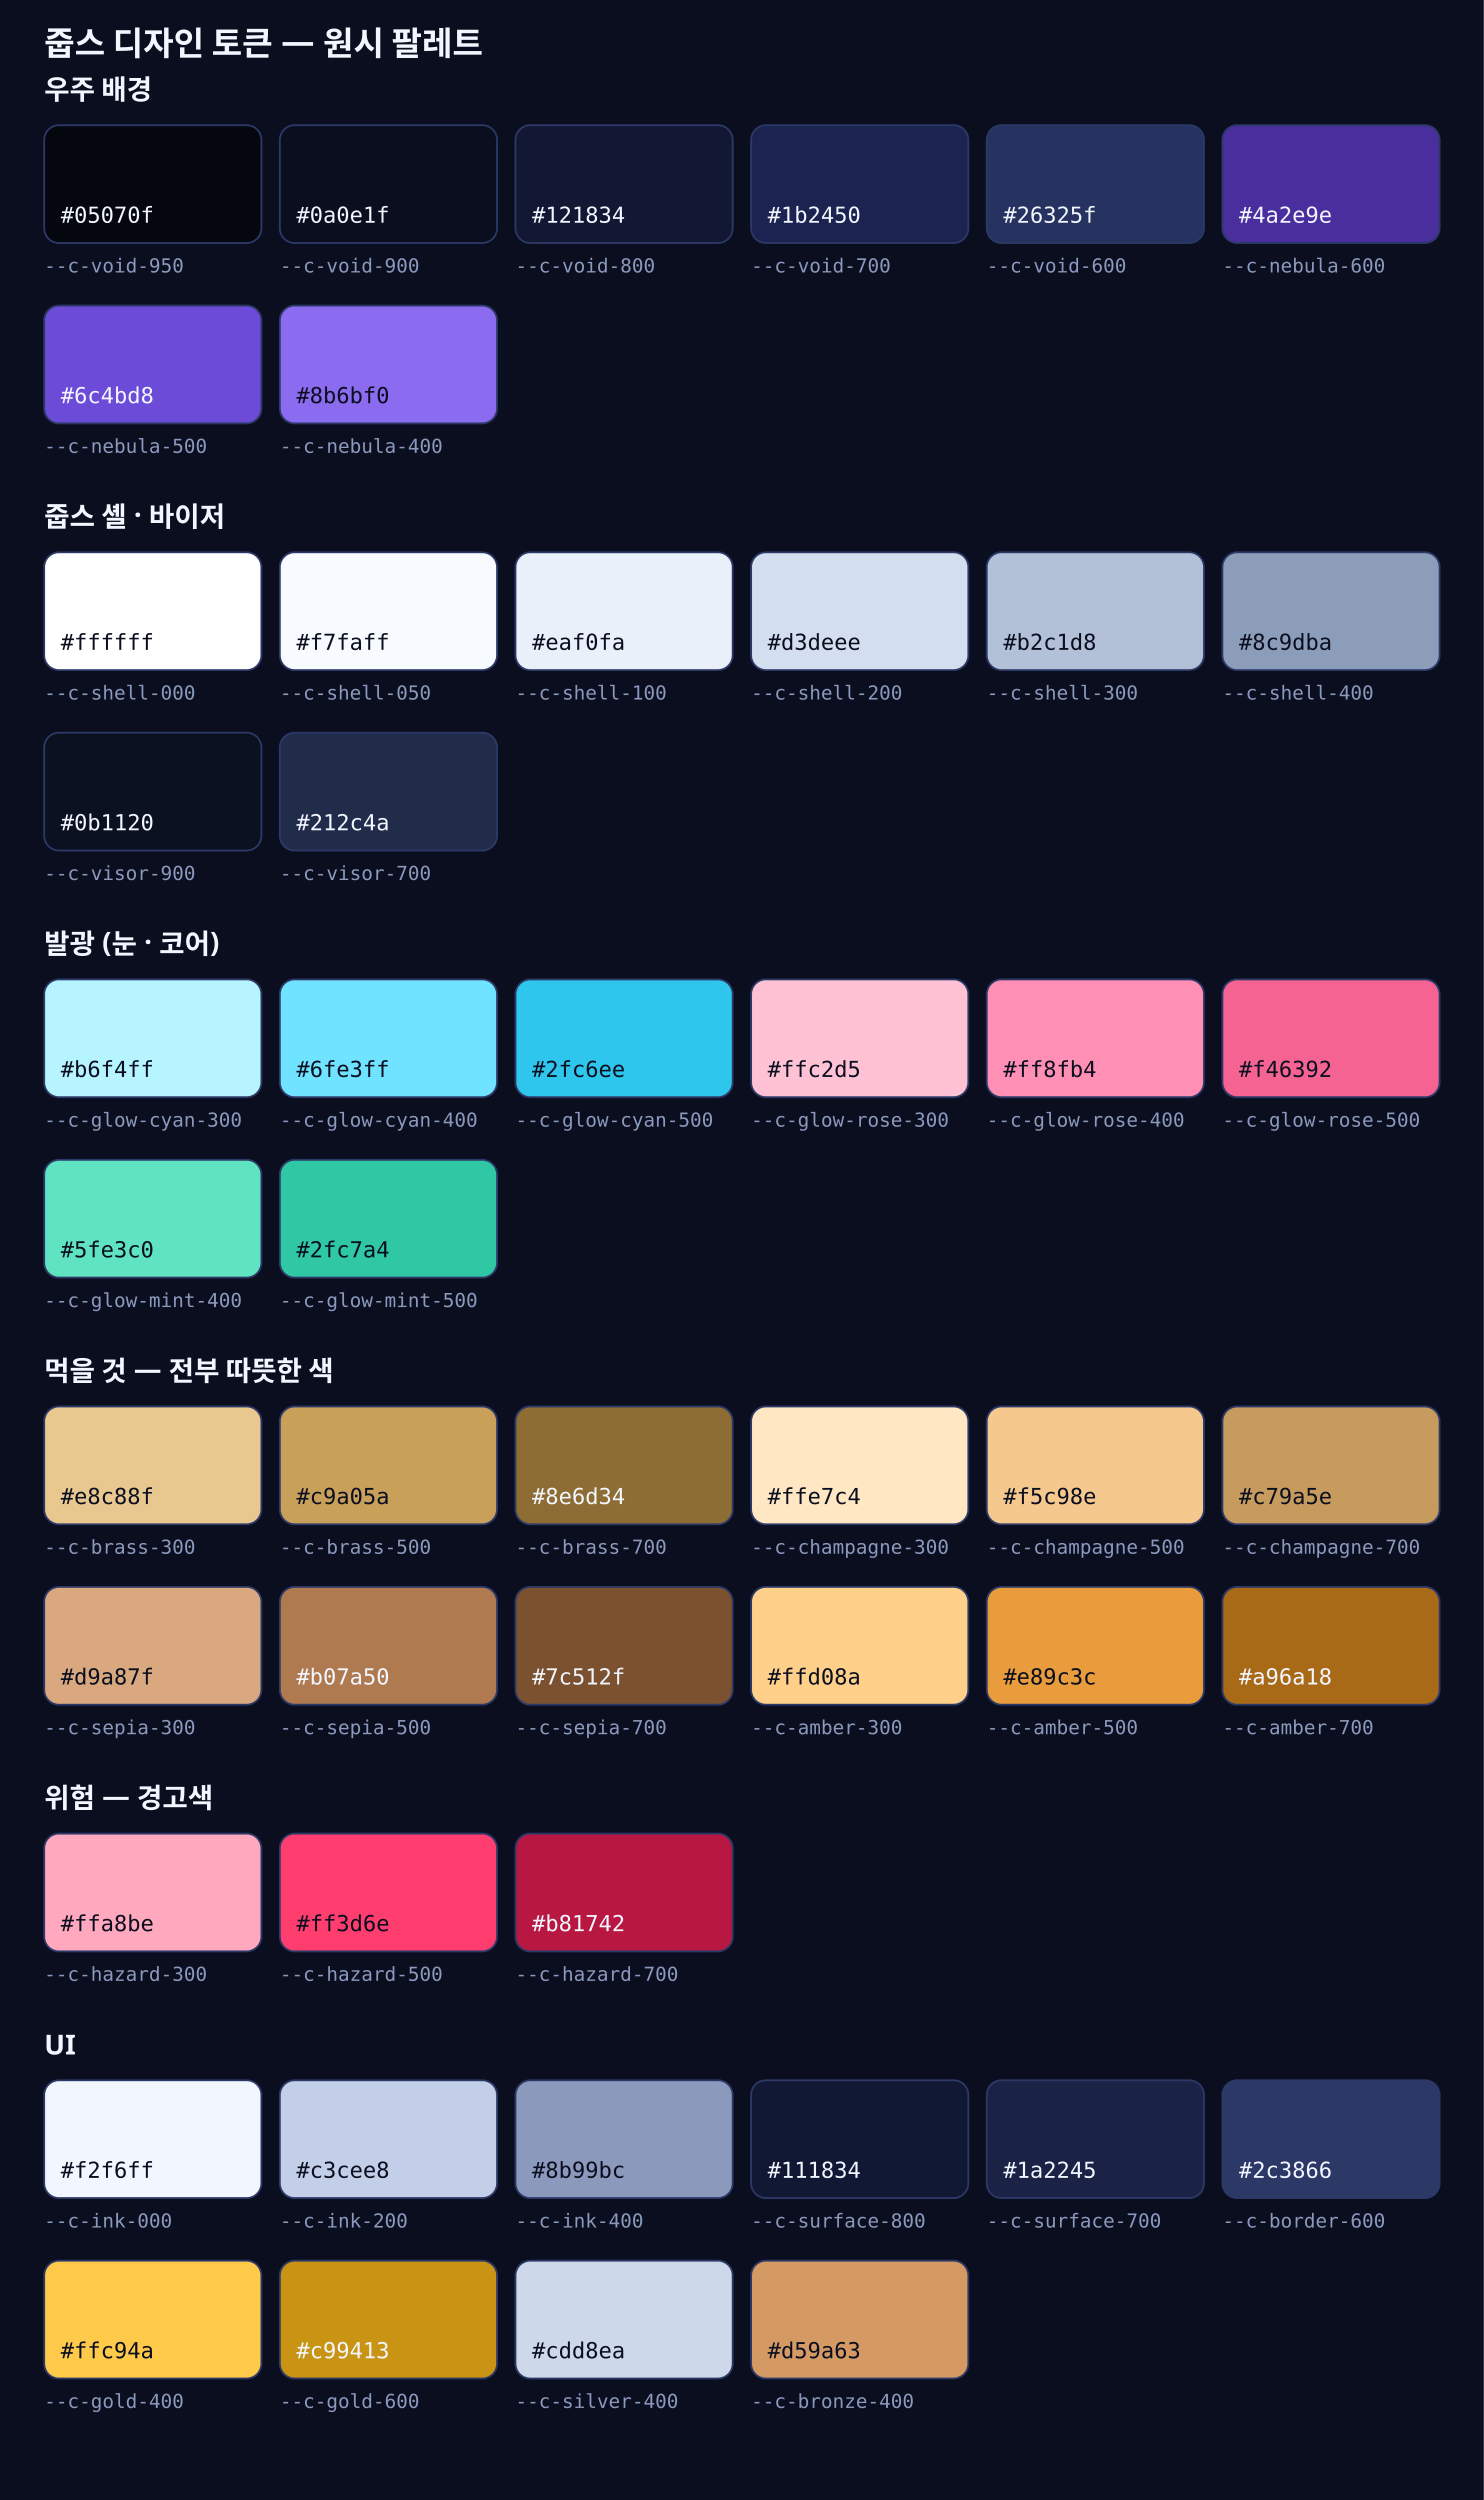
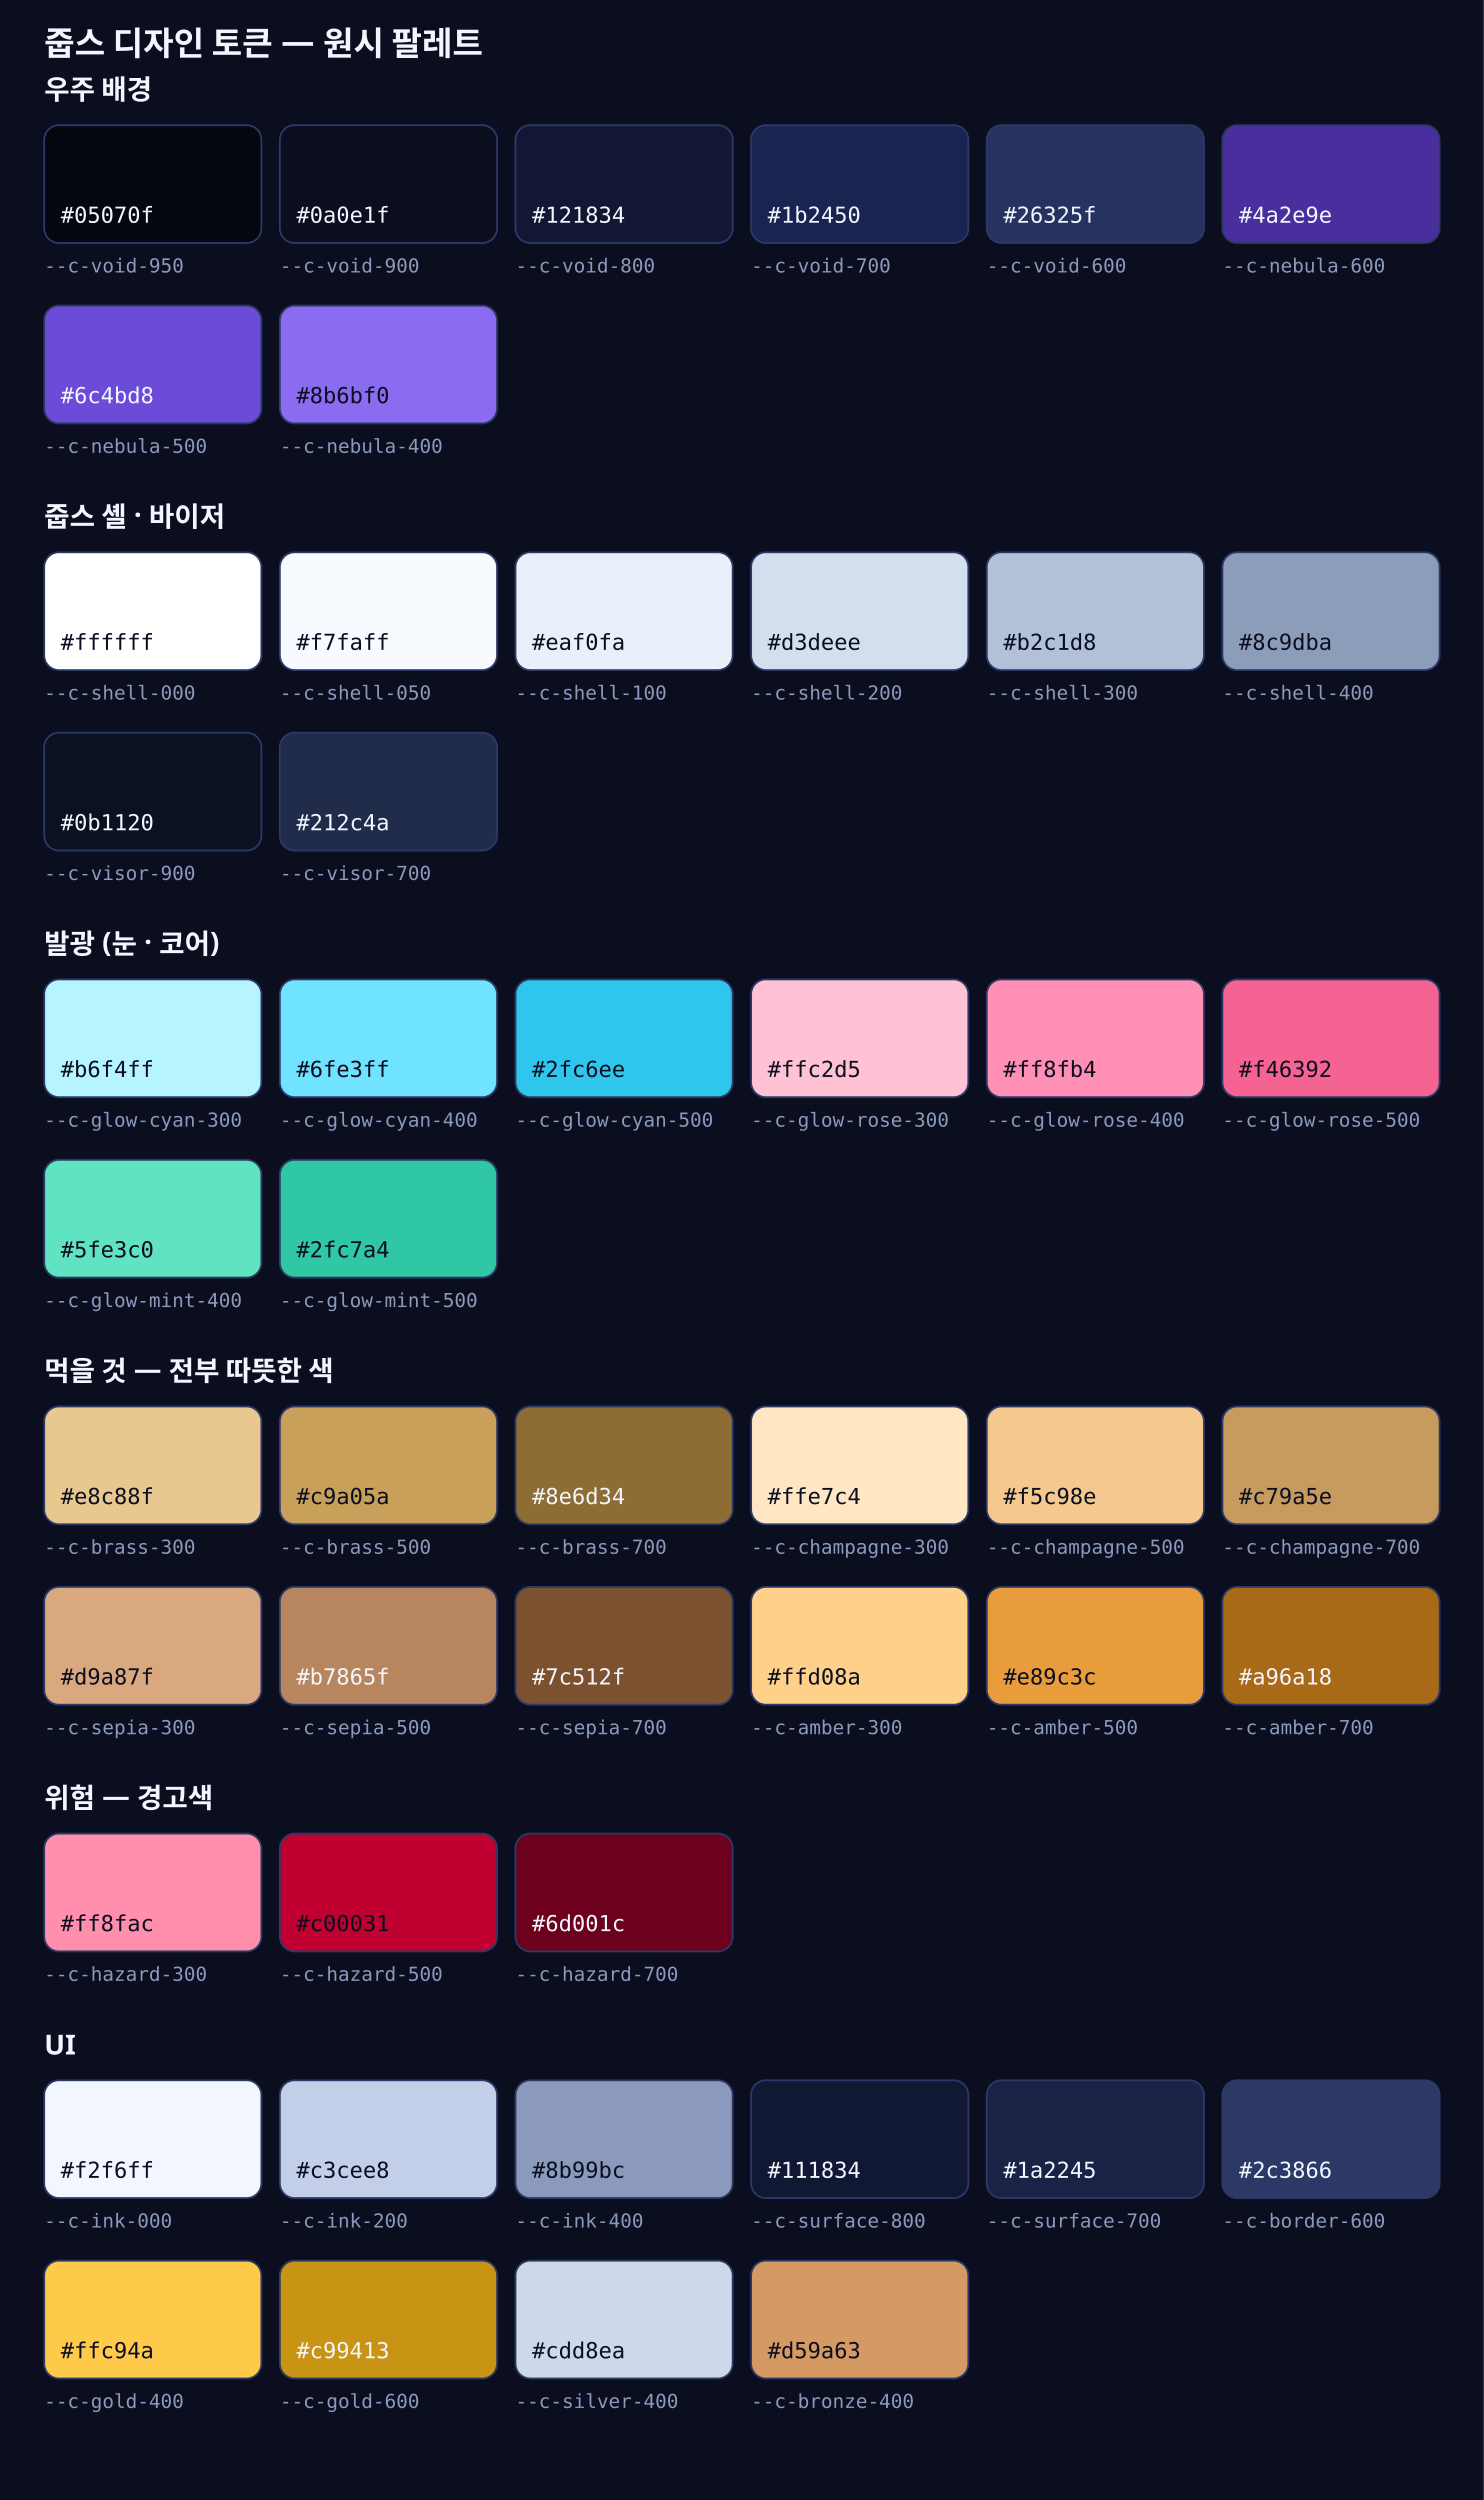
<svg xmlns="http://www.w3.org/2000/svg" viewBox="0 0 806 1358" role="img" aria-label="줍스 디자인 토큰 팔레트">
  <rect width="806" height="1358" fill="#0a0e1f" />
  <text x="24" y="30" font-family="sans-serif" font-size="18" font-weight="700" fill="#f2f6ff">줍스 디자인 토큰 — 원시 팔레트</text>
  <text x="24" y="54" font-family="sans-serif" font-size="15" font-weight="700" fill="#f2f6ff">우주 배경</text>
  <rect x="24" y="68" width="118" height="64" rx="8" fill="#05070f" stroke="#2c3866" />
  <text x="33" y="121" font-family="monospace" font-size="12" fill="#f2f6ff">#05070f</text>
  <text x="24" y="148" font-family="monospace" font-size="10.5" fill="#8b99bc">--c-void-950</text>
  <rect x="152" y="68" width="118" height="64" rx="8" fill="#0a0e1f" stroke="#2c3866" />
  <text x="161" y="121" font-family="monospace" font-size="12" fill="#f2f6ff">#0a0e1f</text>
  <text x="152" y="148" font-family="monospace" font-size="10.5" fill="#8b99bc">--c-void-900</text>
  <rect x="280" y="68" width="118" height="64" rx="8" fill="#121834" stroke="#2c3866" />
  <text x="289" y="121" font-family="monospace" font-size="12" fill="#f2f6ff">#121834</text>
  <text x="280" y="148" font-family="monospace" font-size="10.5" fill="#8b99bc">--c-void-800</text>
  <rect x="408" y="68" width="118" height="64" rx="8" fill="#1b2450" stroke="#2c3866" />
  <text x="417" y="121" font-family="monospace" font-size="12" fill="#f2f6ff">#1b2450</text>
  <text x="408" y="148" font-family="monospace" font-size="10.5" fill="#8b99bc">--c-void-700</text>
  <rect x="536" y="68" width="118" height="64" rx="8" fill="#26325f" stroke="#2c3866" />
  <text x="545" y="121" font-family="monospace" font-size="12" fill="#f2f6ff">#26325f</text>
  <text x="536" y="148" font-family="monospace" font-size="10.5" fill="#8b99bc">--c-void-600</text>
  <rect x="664" y="68" width="118" height="64" rx="8" fill="#4a2e9e" stroke="#2c3866" />
  <text x="673" y="121" font-family="monospace" font-size="12" fill="#f2f6ff">#4a2e9e</text>
  <text x="664" y="148" font-family="monospace" font-size="10.5" fill="#8b99bc">--c-nebula-600</text>
  <rect x="24" y="166" width="118" height="64" rx="8" fill="#6c4bd8" stroke="#2c3866" />
  <text x="33" y="219" font-family="monospace" font-size="12" fill="#f2f6ff">#6c4bd8</text>
  <text x="24" y="246" font-family="monospace" font-size="10.5" fill="#8b99bc">--c-nebula-500</text>
  <rect x="152" y="166" width="118" height="64" rx="8" fill="#8b6bf0" stroke="#2c3866" />
  <text x="161" y="219" font-family="monospace" font-size="12" fill="#0a0e1f">#8b6bf0</text>
  <text x="152" y="246" font-family="monospace" font-size="10.5" fill="#8b99bc">--c-nebula-400</text>
  <text x="24" y="286" font-family="sans-serif" font-size="15" font-weight="700" fill="#f2f6ff">줍스 셸 · 바이저</text>
  <rect x="24" y="300" width="118" height="64" rx="8" fill="#ffffff" stroke="#2c3866" />
  <text x="33" y="353" font-family="monospace" font-size="12" fill="#0a0e1f">#ffffff</text>
  <text x="24" y="380" font-family="monospace" font-size="10.5" fill="#8b99bc">--c-shell-000</text>
  <rect x="152" y="300" width="118" height="64" rx="8" fill="#f7faff" stroke="#2c3866" />
  <text x="161" y="353" font-family="monospace" font-size="12" fill="#0a0e1f">#f7faff</text>
  <text x="152" y="380" font-family="monospace" font-size="10.5" fill="#8b99bc">--c-shell-050</text>
  <rect x="280" y="300" width="118" height="64" rx="8" fill="#eaf0fa" stroke="#2c3866" />
  <text x="289" y="353" font-family="monospace" font-size="12" fill="#0a0e1f">#eaf0fa</text>
  <text x="280" y="380" font-family="monospace" font-size="10.5" fill="#8b99bc">--c-shell-100</text>
  <rect x="408" y="300" width="118" height="64" rx="8" fill="#d3deee" stroke="#2c3866" />
  <text x="417" y="353" font-family="monospace" font-size="12" fill="#0a0e1f">#d3deee</text>
  <text x="408" y="380" font-family="monospace" font-size="10.5" fill="#8b99bc">--c-shell-200</text>
  <rect x="536" y="300" width="118" height="64" rx="8" fill="#b2c1d8" stroke="#2c3866" />
  <text x="545" y="353" font-family="monospace" font-size="12" fill="#0a0e1f">#b2c1d8</text>
  <text x="536" y="380" font-family="monospace" font-size="10.5" fill="#8b99bc">--c-shell-300</text>
  <rect x="664" y="300" width="118" height="64" rx="8" fill="#8c9dba" stroke="#2c3866" />
  <text x="673" y="353" font-family="monospace" font-size="12" fill="#0a0e1f">#8c9dba</text>
  <text x="664" y="380" font-family="monospace" font-size="10.5" fill="#8b99bc">--c-shell-400</text>
  <rect x="24" y="398" width="118" height="64" rx="8" fill="#0b1120" stroke="#2c3866" />
  <text x="33" y="451" font-family="monospace" font-size="12" fill="#f2f6ff">#0b1120</text>
  <text x="24" y="478" font-family="monospace" font-size="10.5" fill="#8b99bc">--c-visor-900</text>
  <rect x="152" y="398" width="118" height="64" rx="8" fill="#212c4a" stroke="#2c3866" />
  <text x="161" y="451" font-family="monospace" font-size="12" fill="#f2f6ff">#212c4a</text>
  <text x="152" y="478" font-family="monospace" font-size="10.5" fill="#8b99bc">--c-visor-700</text>
  <text x="24" y="518" font-family="sans-serif" font-size="15" font-weight="700" fill="#f2f6ff">발광 (눈 · 코어)</text>
  <rect x="24" y="532" width="118" height="64" rx="8" fill="#b6f4ff" stroke="#2c3866" />
  <text x="33" y="585" font-family="monospace" font-size="12" fill="#0a0e1f">#b6f4ff</text>
  <text x="24" y="612" font-family="monospace" font-size="10.5" fill="#8b99bc">--c-glow-cyan-300</text>
  <rect x="152" y="532" width="118" height="64" rx="8" fill="#6fe3ff" stroke="#2c3866" />
  <text x="161" y="585" font-family="monospace" font-size="12" fill="#0a0e1f">#6fe3ff</text>
  <text x="152" y="612" font-family="monospace" font-size="10.5" fill="#8b99bc">--c-glow-cyan-400</text>
  <rect x="280" y="532" width="118" height="64" rx="8" fill="#2fc6ee" stroke="#2c3866" />
  <text x="289" y="585" font-family="monospace" font-size="12" fill="#0a0e1f">#2fc6ee</text>
  <text x="280" y="612" font-family="monospace" font-size="10.5" fill="#8b99bc">--c-glow-cyan-500</text>
  <rect x="408" y="532" width="118" height="64" rx="8" fill="#ffc2d5" stroke="#2c3866" />
  <text x="417" y="585" font-family="monospace" font-size="12" fill="#0a0e1f">#ffc2d5</text>
  <text x="408" y="612" font-family="monospace" font-size="10.5" fill="#8b99bc">--c-glow-rose-300</text>
  <rect x="536" y="532" width="118" height="64" rx="8" fill="#ff8fb4" stroke="#2c3866" />
  <text x="545" y="585" font-family="monospace" font-size="12" fill="#0a0e1f">#ff8fb4</text>
  <text x="536" y="612" font-family="monospace" font-size="10.5" fill="#8b99bc">--c-glow-rose-400</text>
  <rect x="664" y="532" width="118" height="64" rx="8" fill="#f46392" stroke="#2c3866" />
  <text x="673" y="585" font-family="monospace" font-size="12" fill="#0a0e1f">#f46392</text>
  <text x="664" y="612" font-family="monospace" font-size="10.5" fill="#8b99bc">--c-glow-rose-500</text>
  <rect x="24" y="630" width="118" height="64" rx="8" fill="#5fe3c0" stroke="#2c3866" />
  <text x="33" y="683" font-family="monospace" font-size="12" fill="#0a0e1f">#5fe3c0</text>
  <text x="24" y="710" font-family="monospace" font-size="10.5" fill="#8b99bc">--c-glow-mint-400</text>
  <rect x="152" y="630" width="118" height="64" rx="8" fill="#2fc7a4" stroke="#2c3866" />
  <text x="161" y="683" font-family="monospace" font-size="12" fill="#0a0e1f">#2fc7a4</text>
  <text x="152" y="710" font-family="monospace" font-size="10.5" fill="#8b99bc">--c-glow-mint-500</text>
  <text x="24" y="750" font-family="sans-serif" font-size="15" font-weight="700" fill="#f2f6ff">먹을 것 — 전부 따뜻한 색</text>
  <rect x="24" y="764" width="118" height="64" rx="8" fill="#e8c88f" stroke="#2c3866" />
  <text x="33" y="817" font-family="monospace" font-size="12" fill="#0a0e1f">#e8c88f</text>
  <text x="24" y="844" font-family="monospace" font-size="10.5" fill="#8b99bc">--c-brass-300</text>
  <rect x="152" y="764" width="118" height="64" rx="8" fill="#c9a05a" stroke="#2c3866" />
  <text x="161" y="817" font-family="monospace" font-size="12" fill="#0a0e1f">#c9a05a</text>
  <text x="152" y="844" font-family="monospace" font-size="10.5" fill="#8b99bc">--c-brass-500</text>
  <rect x="280" y="764" width="118" height="64" rx="8" fill="#8e6d34" stroke="#2c3866" />
  <text x="289" y="817" font-family="monospace" font-size="12" fill="#f2f6ff">#8e6d34</text>
  <text x="280" y="844" font-family="monospace" font-size="10.5" fill="#8b99bc">--c-brass-700</text>
  <rect x="408" y="764" width="118" height="64" rx="8" fill="#ffe7c4" stroke="#2c3866" />
  <text x="417" y="817" font-family="monospace" font-size="12" fill="#0a0e1f">#ffe7c4</text>
  <text x="408" y="844" font-family="monospace" font-size="10.5" fill="#8b99bc">--c-champagne-300</text>
  <rect x="536" y="764" width="118" height="64" rx="8" fill="#f5c98e" stroke="#2c3866" />
  <text x="545" y="817" font-family="monospace" font-size="12" fill="#0a0e1f">#f5c98e</text>
  <text x="536" y="844" font-family="monospace" font-size="10.5" fill="#8b99bc">--c-champagne-500</text>
  <rect x="664" y="764" width="118" height="64" rx="8" fill="#c79a5e" stroke="#2c3866" />
  <text x="673" y="817" font-family="monospace" font-size="12" fill="#0a0e1f">#c79a5e</text>
  <text x="664" y="844" font-family="monospace" font-size="10.5" fill="#8b99bc">--c-champagne-700</text>
  <rect x="24" y="862" width="118" height="64" rx="8" fill="#d9a87f" stroke="#2c3866" />
  <text x="33" y="915" font-family="monospace" font-size="12" fill="#0a0e1f">#d9a87f</text>
  <text x="24" y="942" font-family="monospace" font-size="10.5" fill="#8b99bc">--c-sepia-300</text>
-   <rect x="152" y="862" width="118" height="64" rx="8" fill="#b07a50" stroke="#2c3866" />
-   <text x="161" y="915" font-family="monospace" font-size="12" fill="#f2f6ff">#b07a50</text>
+   <rect x="152" y="862" width="118" height="64" rx="8" fill="#b7865f" stroke="#2c3866" />
+   <text x="161" y="915" font-family="monospace" font-size="12" fill="#f2f6ff">#b7865f</text>
  <text x="152" y="942" font-family="monospace" font-size="10.5" fill="#8b99bc">--c-sepia-500</text>
  <rect x="280" y="862" width="118" height="64" rx="8" fill="#7c512f" stroke="#2c3866" />
  <text x="289" y="915" font-family="monospace" font-size="12" fill="#f2f6ff">#7c512f</text>
  <text x="280" y="942" font-family="monospace" font-size="10.5" fill="#8b99bc">--c-sepia-700</text>
  <rect x="408" y="862" width="118" height="64" rx="8" fill="#ffd08a" stroke="#2c3866" />
  <text x="417" y="915" font-family="monospace" font-size="12" fill="#0a0e1f">#ffd08a</text>
  <text x="408" y="942" font-family="monospace" font-size="10.5" fill="#8b99bc">--c-amber-300</text>
  <rect x="536" y="862" width="118" height="64" rx="8" fill="#e89c3c" stroke="#2c3866" />
  <text x="545" y="915" font-family="monospace" font-size="12" fill="#0a0e1f">#e89c3c</text>
  <text x="536" y="942" font-family="monospace" font-size="10.5" fill="#8b99bc">--c-amber-500</text>
  <rect x="664" y="862" width="118" height="64" rx="8" fill="#a96a18" stroke="#2c3866" />
  <text x="673" y="915" font-family="monospace" font-size="12" fill="#f2f6ff">#a96a18</text>
  <text x="664" y="942" font-family="monospace" font-size="10.5" fill="#8b99bc">--c-amber-700</text>
  <text x="24" y="982" font-family="sans-serif" font-size="15" font-weight="700" fill="#f2f6ff">위험 — 경고색</text>
-   <rect x="24" y="996" width="118" height="64" rx="8" fill="#ffa8be" stroke="#2c3866" />
-   <text x="33" y="1049" font-family="monospace" font-size="12" fill="#0a0e1f">#ffa8be</text>
+   <rect x="24" y="996" width="118" height="64" rx="8" fill="#ff8fac" stroke="#2c3866" />
+   <text x="33" y="1049" font-family="monospace" font-size="12" fill="#0a0e1f">#ff8fac</text>
  <text x="24" y="1076" font-family="monospace" font-size="10.5" fill="#8b99bc">--c-hazard-300</text>
-   <rect x="152" y="996" width="118" height="64" rx="8" fill="#ff3d6e" stroke="#2c3866" />
-   <text x="161" y="1049" font-family="monospace" font-size="12" fill="#0a0e1f">#ff3d6e</text>
+   <rect x="152" y="996" width="118" height="64" rx="8" fill="#c00031" stroke="#2c3866" />
+   <text x="161" y="1049" font-family="monospace" font-size="12" fill="#0a0e1f">#c00031</text>
  <text x="152" y="1076" font-family="monospace" font-size="10.5" fill="#8b99bc">--c-hazard-500</text>
-   <rect x="280" y="996" width="118" height="64" rx="8" fill="#b81742" stroke="#2c3866" />
-   <text x="289" y="1049" font-family="monospace" font-size="12" fill="#f2f6ff">#b81742</text>
+   <rect x="280" y="996" width="118" height="64" rx="8" fill="#6d001c" stroke="#2c3866" />
+   <text x="289" y="1049" font-family="monospace" font-size="12" fill="#f2f6ff">#6d001c</text>
  <text x="280" y="1076" font-family="monospace" font-size="10.5" fill="#8b99bc">--c-hazard-700</text>
  <text x="24" y="1116" font-family="sans-serif" font-size="15" font-weight="700" fill="#f2f6ff">UI</text>
  <rect x="24" y="1130" width="118" height="64" rx="8" fill="#f2f6ff" stroke="#2c3866" />
  <text x="33" y="1183" font-family="monospace" font-size="12" fill="#0a0e1f">#f2f6ff</text>
  <text x="24" y="1210" font-family="monospace" font-size="10.5" fill="#8b99bc">--c-ink-000</text>
  <rect x="152" y="1130" width="118" height="64" rx="8" fill="#c3cee8" stroke="#2c3866" />
  <text x="161" y="1183" font-family="monospace" font-size="12" fill="#0a0e1f">#c3cee8</text>
  <text x="152" y="1210" font-family="monospace" font-size="10.5" fill="#8b99bc">--c-ink-200</text>
  <rect x="280" y="1130" width="118" height="64" rx="8" fill="#8b99bc" stroke="#2c3866" />
  <text x="289" y="1183" font-family="monospace" font-size="12" fill="#0a0e1f">#8b99bc</text>
  <text x="280" y="1210" font-family="monospace" font-size="10.5" fill="#8b99bc">--c-ink-400</text>
  <rect x="408" y="1130" width="118" height="64" rx="8" fill="#111834" stroke="#2c3866" />
  <text x="417" y="1183" font-family="monospace" font-size="12" fill="#f2f6ff">#111834</text>
  <text x="408" y="1210" font-family="monospace" font-size="10.5" fill="#8b99bc">--c-surface-800</text>
  <rect x="536" y="1130" width="118" height="64" rx="8" fill="#1a2245" stroke="#2c3866" />
  <text x="545" y="1183" font-family="monospace" font-size="12" fill="#f2f6ff">#1a2245</text>
  <text x="536" y="1210" font-family="monospace" font-size="10.5" fill="#8b99bc">--c-surface-700</text>
  <rect x="664" y="1130" width="118" height="64" rx="8" fill="#2c3866" stroke="#2c3866" />
  <text x="673" y="1183" font-family="monospace" font-size="12" fill="#f2f6ff">#2c3866</text>
  <text x="664" y="1210" font-family="monospace" font-size="10.5" fill="#8b99bc">--c-border-600</text>
  <rect x="24" y="1228" width="118" height="64" rx="8" fill="#ffc94a" stroke="#2c3866" />
  <text x="33" y="1281" font-family="monospace" font-size="12" fill="#0a0e1f">#ffc94a</text>
  <text x="24" y="1308" font-family="monospace" font-size="10.5" fill="#8b99bc">--c-gold-400</text>
  <rect x="152" y="1228" width="118" height="64" rx="8" fill="#c99413" stroke="#2c3866" />
  <text x="161" y="1281" font-family="monospace" font-size="12" fill="#f2f6ff">#c99413</text>
  <text x="152" y="1308" font-family="monospace" font-size="10.5" fill="#8b99bc">--c-gold-600</text>
  <rect x="280" y="1228" width="118" height="64" rx="8" fill="#cdd8ea" stroke="#2c3866" />
  <text x="289" y="1281" font-family="monospace" font-size="12" fill="#0a0e1f">#cdd8ea</text>
  <text x="280" y="1308" font-family="monospace" font-size="10.5" fill="#8b99bc">--c-silver-400</text>
  <rect x="408" y="1228" width="118" height="64" rx="8" fill="#d59a63" stroke="#2c3866" />
  <text x="417" y="1281" font-family="monospace" font-size="12" fill="#0a0e1f">#d59a63</text>
  <text x="408" y="1308" font-family="monospace" font-size="10.5" fill="#8b99bc">--c-bronze-400</text>
</svg>
